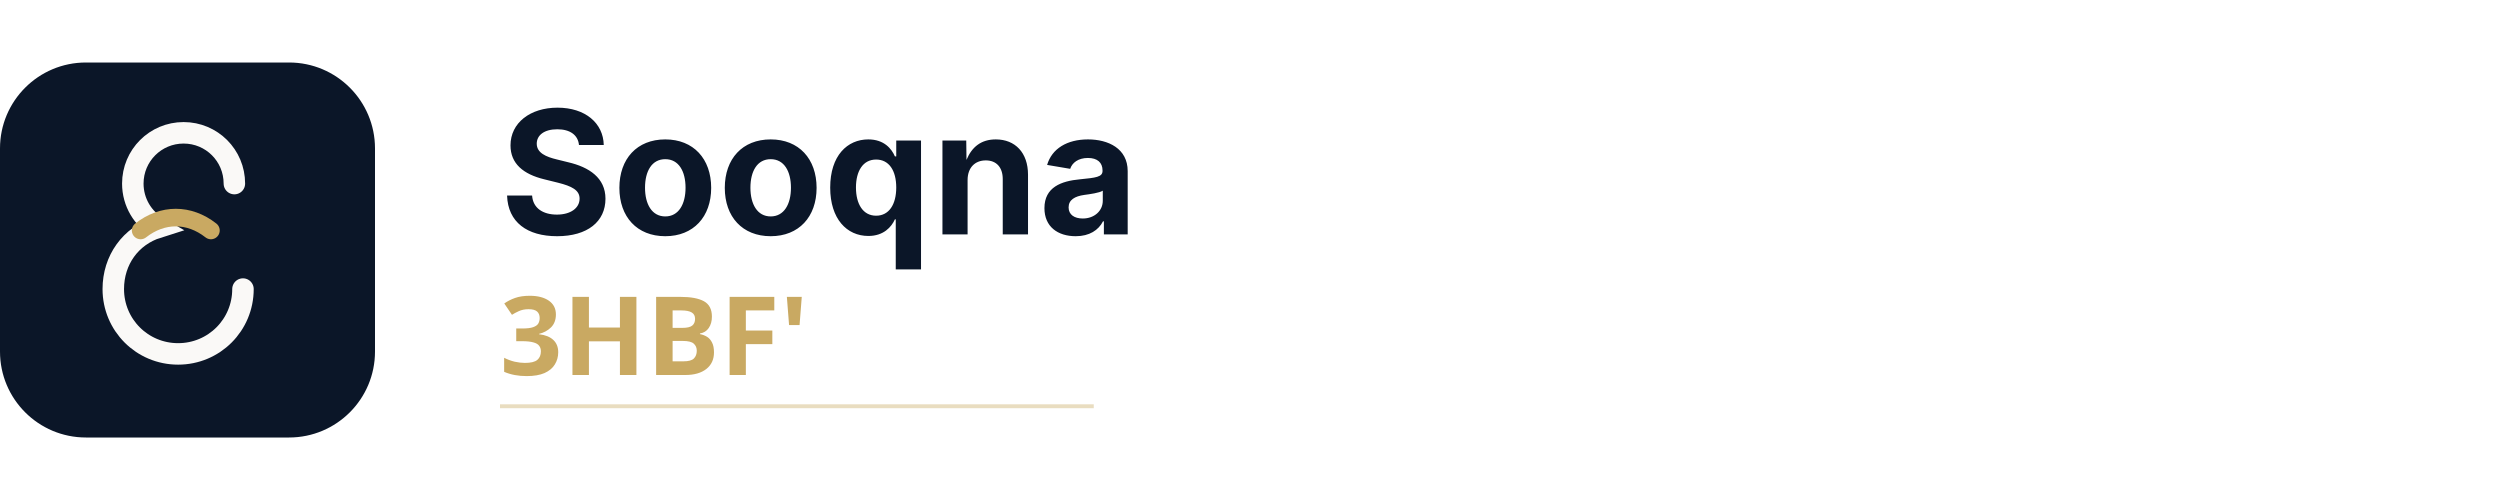
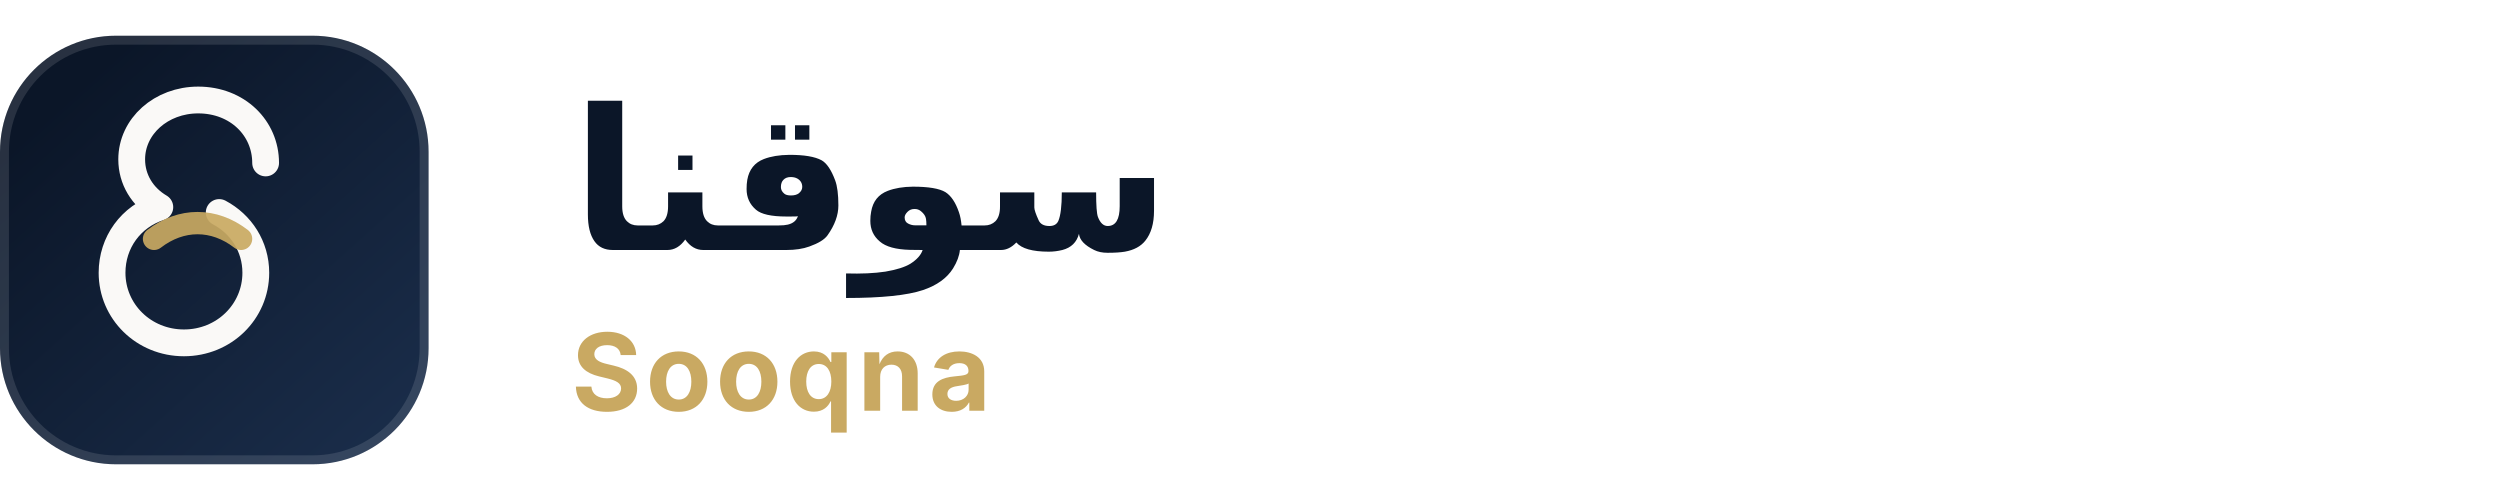
- <svg xmlns="http://www.w3.org/2000/svg" viewBox="0 0 320 64" fill="none">
-   <rect x="0" y="8" width="48" height="48" rx="11" fill="#0B1628" />
-   <path d="M30 23.5c0-3.6-2.9-6.5-6.5-6.5S17 19.9 17 23.5c0 2.4 1.3 4.5 3.2 5.6-3.5 1.1-5.7 4.2-5.7 7.9 0 4.6 3.7 8.3 8.3 8.3s8.3-3.7 8.3-8.3" stroke="#FAF9F7" stroke-width="2.75" stroke-linecap="round" />
-   <path d="M18 29.5c2.8-2.2 6.2-2.2 9 0" stroke="#C9A962" stroke-width="2.25" stroke-linecap="round" />
-   <text x="64" y="30" font-family="Inter, system-ui, sans-serif" font-size="22" font-weight="700" fill="#0B1628">Sooqna</text>
-   <text x="64" y="48" font-family="IBM Plex Sans Arabic, system-ui, sans-serif" font-size="14" font-weight="700" fill="#C9A962">3HBF'</text>
-   <line x1="64" y1="52" x2="140" y2="52" stroke="#C9A962" stroke-width="0.5" opacity="0.4" />
+ <svg xmlns="http://www.w3.org/2000/svg" viewBox="0 0 280 56" fill="none" role="img" aria-label="سوقنا Sooqna">
+   <defs>
+     <linearGradient id="sooqnaHorizontalBg" x1="6" y1="8" x2="42" y2="48" gradientUnits="userSpaceOnUse">
+       <stop offset="0%" stop-color="#0B1628" />
+       <stop offset="100%" stop-color="#1A2D4A" />
+     </linearGradient>
+   </defs>
+   <g transform="translate(0 4)">
+     <rect width="48" height="48" rx="13" fill="url(#sooqnaHorizontalBg)" />
+     <rect x="0.5" y="0.5" width="47" height="47" rx="12.5" fill="none" stroke="rgba(255,255,255,0.12)" stroke-width="1" />
+     <path d="M29.75 14.25c0-3.9-3.15-7.05-7.55-7.05-4.15 0-7.45 2.95-7.45 6.65 0 2.25 1.2 4.2 3.15 5.35-3.25 1.05-5.35 3.95-5.35 7.35 0 4.35 3.55 7.85 8.05 7.85s8.05-3.5 8.05-7.85c0-2.95-1.65-5.45-4.1-6.75" stroke="#FAF9F7" stroke-width="3" stroke-linecap="round" stroke-linejoin="round" />
+     <path d="M17.25 22.75c3.05-2.35 6.7-2.35 9.75 0" stroke="#C9A962" stroke-width="2.5" stroke-linecap="round" opacity="0.92" />
+   </g>
+   <text x="64" y="28" font-family="IBM Plex Sans Arabic, Tahoma, sans-serif" font-size="22" font-weight="800" fill="#0B1628">سوقنا</text>
+   <text x="64" y="46" font-family="Inter, system-ui, sans-serif" font-size="12" font-weight="700" fill="#C9A962" letter-spacing="0.04em">Sooqna</text>
</svg>
